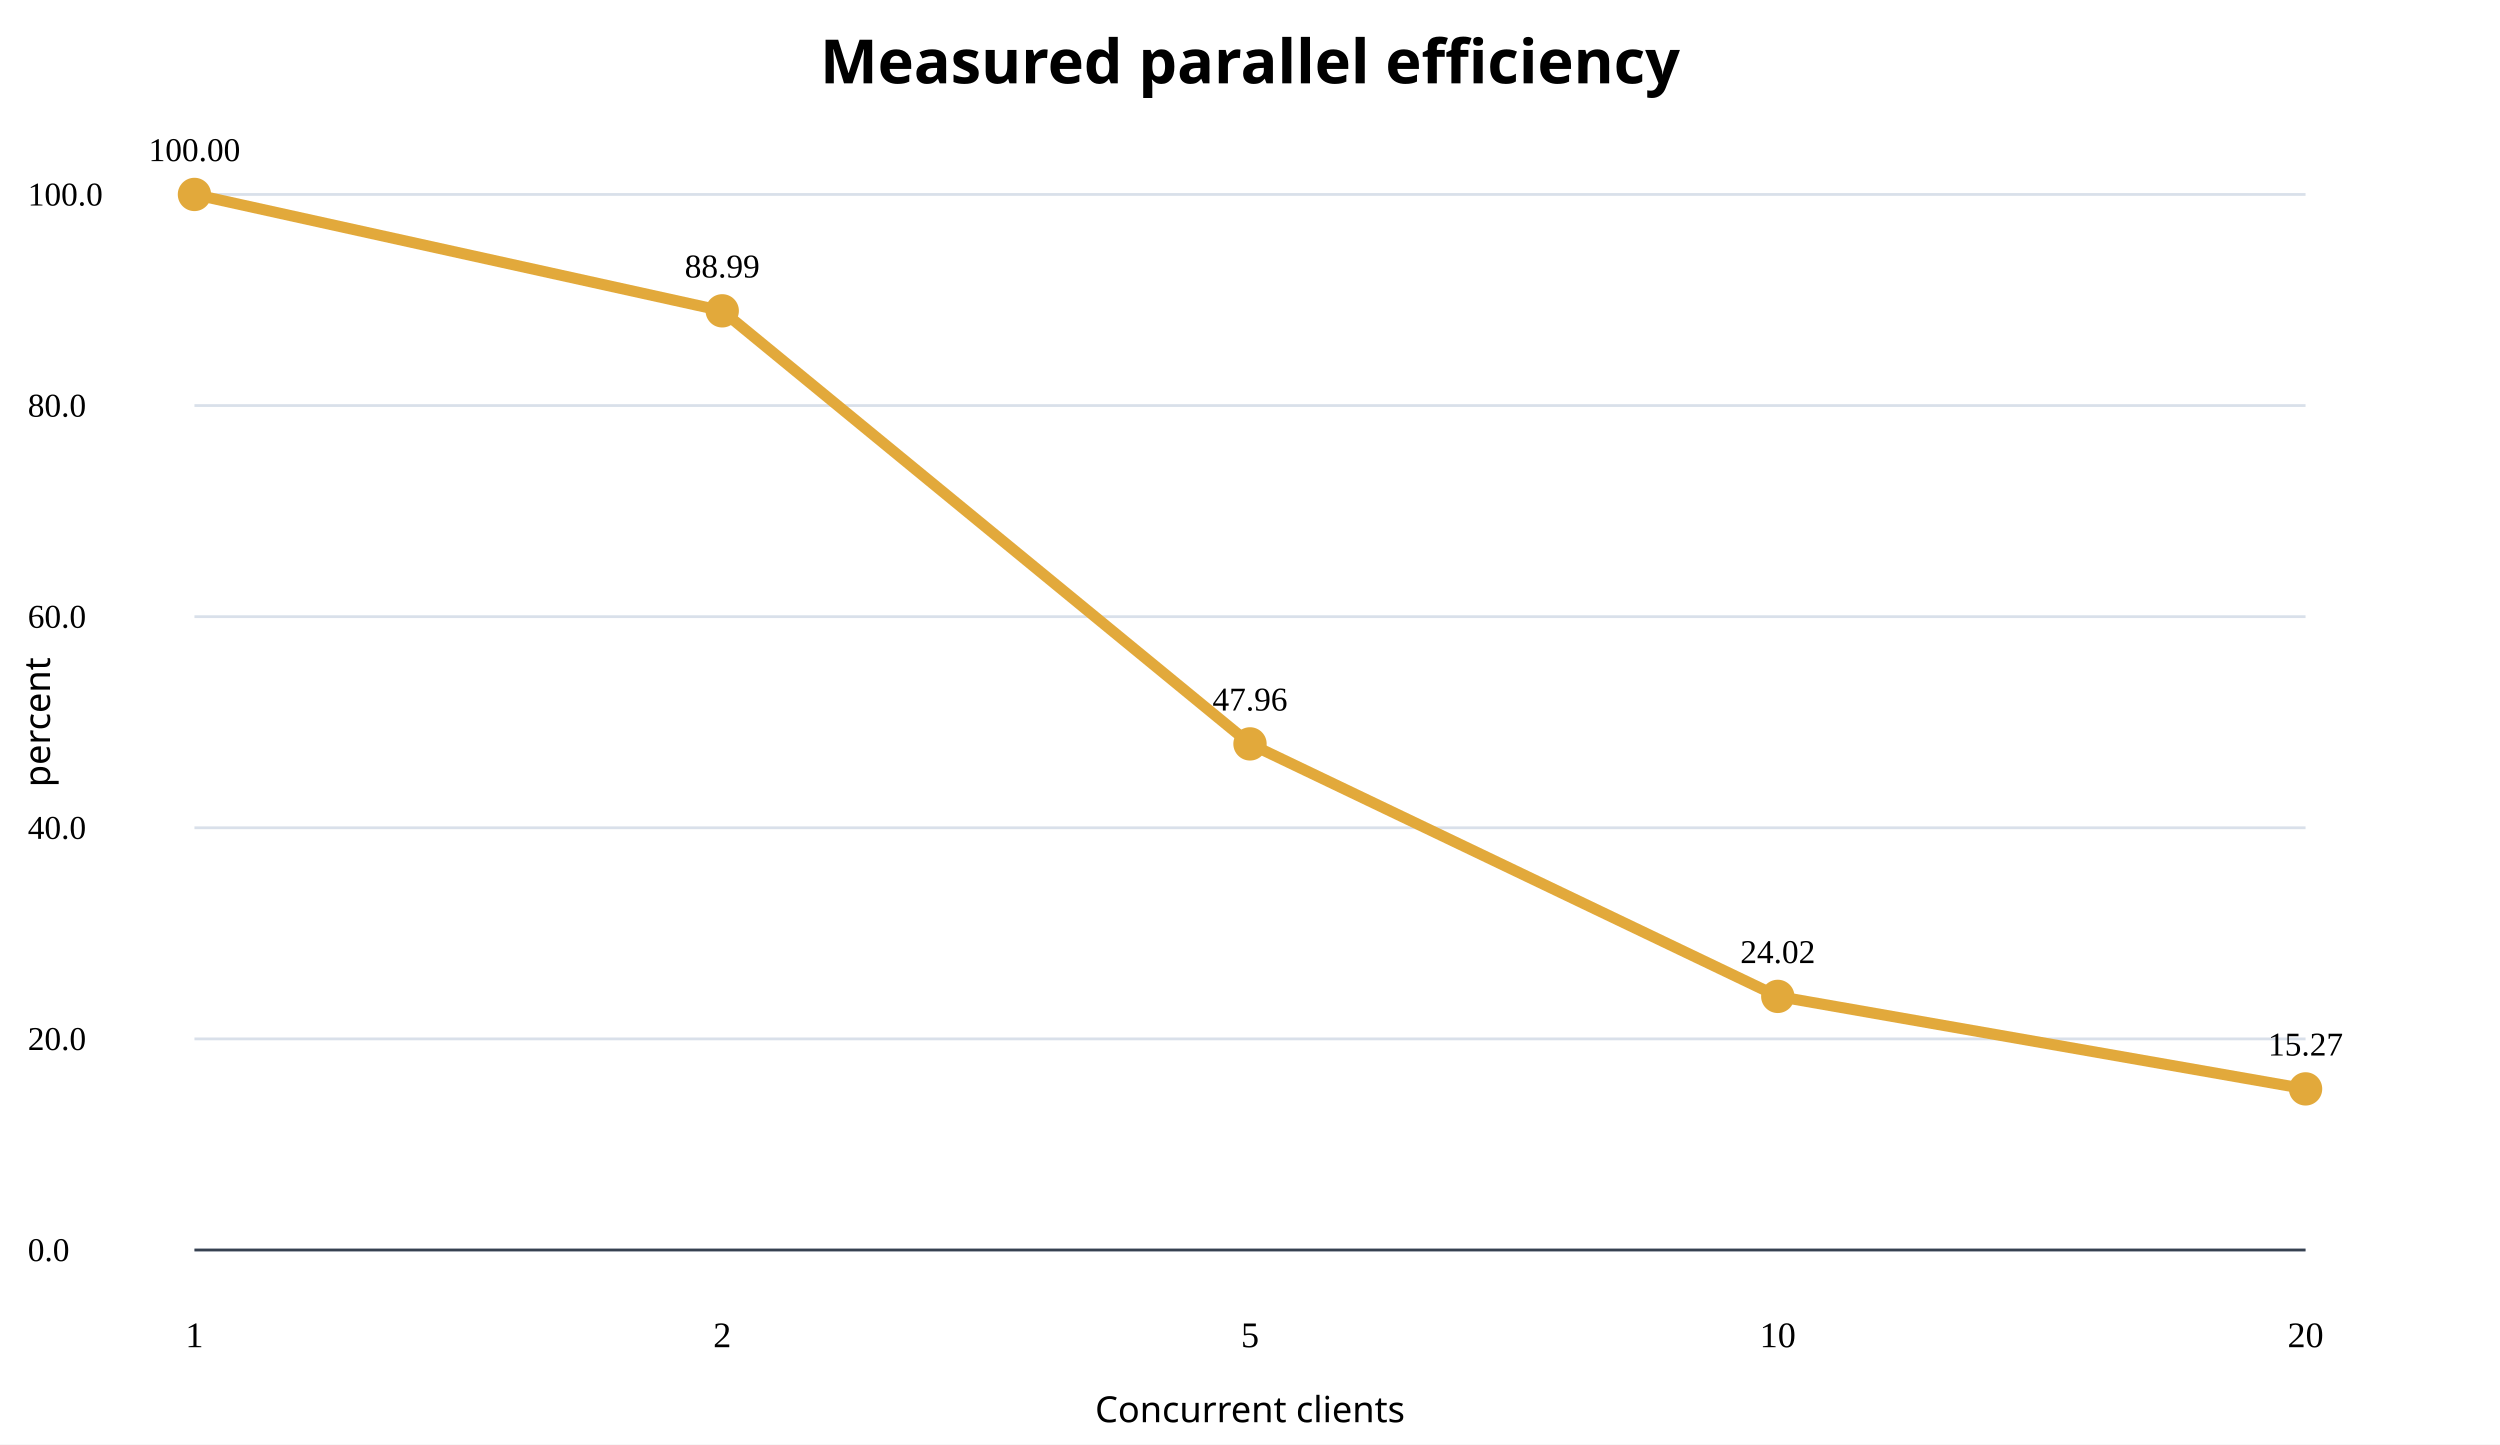
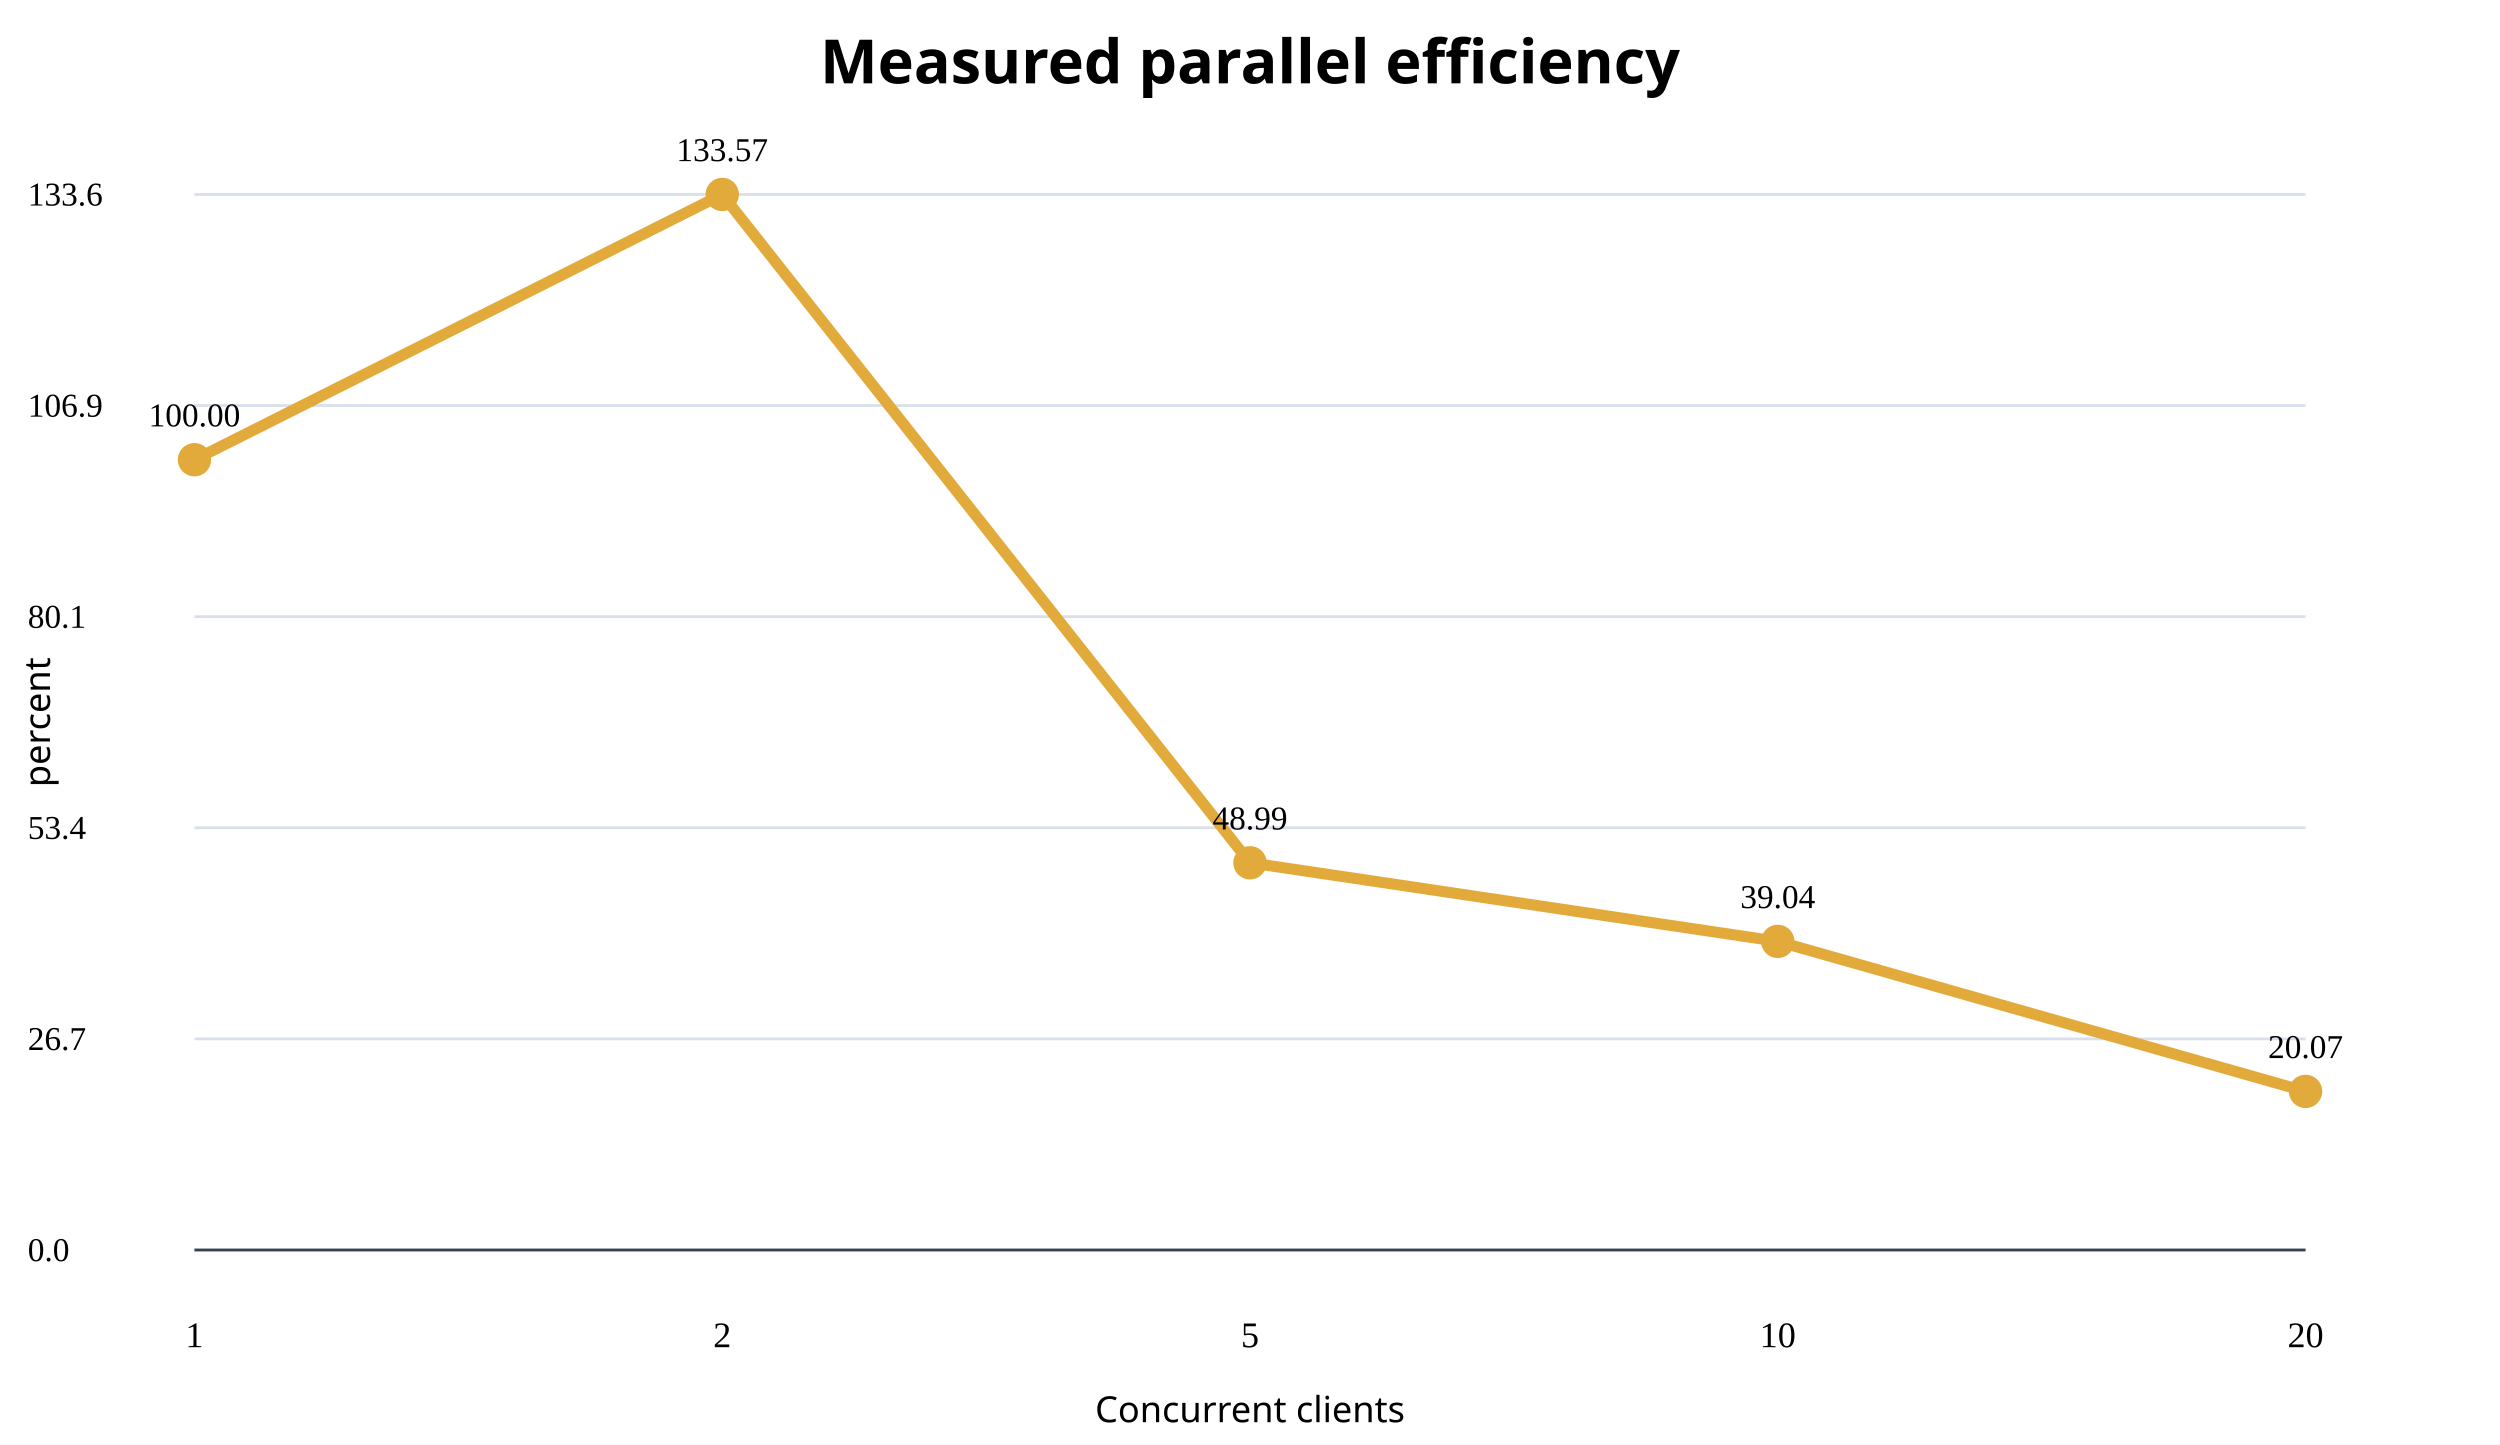
<svg xmlns="http://www.w3.org/2000/svg" width="900" height="520" viewBox="0 0 900 520">
  <rect width="100%" height="100%" fill="white" />
  <text x="450.0" y="30" text-anchor="middle" font-family="sans-serif" font-size="22" font-weight="bold">Measured parallel efficiency</text>
  <line x1="70" y1="450.0" x2="830" y2="450.0" stroke="#d9e0ea" />
  <text x="10" y="454.0" font-size="12">0.0</text>
  <line x1="70" y1="374.0" x2="830" y2="374.0" stroke="#d9e0ea" />
-   <text x="10" y="378.0" font-size="12">20.0</text>
+   <text x="10" y="378.0" font-size="12">26.7</text>
  <line x1="70" y1="298.0" x2="830" y2="298.0" stroke="#d9e0ea" />
-   <text x="10" y="302.0" font-size="12">40.0</text>
+   <text x="10" y="302.0" font-size="12">53.4</text>
  <line x1="70" y1="222.0" x2="830" y2="222.0" stroke="#d9e0ea" />
-   <text x="10" y="226.0" font-size="12">60.0</text>
+   <text x="10" y="226.0" font-size="12">80.1</text>
  <line x1="70" y1="146.0" x2="830" y2="146.0" stroke="#d9e0ea" />
-   <text x="10" y="150.0" font-size="12">80.0</text>
+   <text x="10" y="150.0" font-size="12">106.9</text>
  <line x1="70" y1="70.0" x2="830" y2="70.0" stroke="#d9e0ea" />
-   <text x="10" y="74.0" font-size="12">100.0</text>
+   <text x="10" y="74.0" font-size="12">133.6</text>
  <line x1="70" y1="450" x2="830" y2="450" stroke="#374151" />
-   <polyline points="70.0,70.0 260.0,111.9 450.0,267.8 640.0,358.7 830.0,392.0" fill="none" stroke="#e2a93b" stroke-width="4" />
-   <circle cx="70.0" cy="70.0" r="6" fill="#e2a93b" />
-   <text x="70.0" y="58.0" text-anchor="middle" font-size="12">100.00</text>
-   <circle cx="260.0" cy="111.9" r="6" fill="#e2a93b" />
-   <text x="260.0" y="99.9" text-anchor="middle" font-size="12">88.99</text>
-   <circle cx="450.0" cy="267.8" r="6" fill="#e2a93b" />
-   <text x="450.0" y="255.8" text-anchor="middle" font-size="12">47.96</text>
-   <circle cx="640.0" cy="358.7" r="6" fill="#e2a93b" />
-   <text x="640.0" y="346.7" text-anchor="middle" font-size="12">24.02</text>
-   <circle cx="830.0" cy="392.0" r="6" fill="#e2a93b" />
-   <text x="830.0" y="380.0" text-anchor="middle" font-size="12">15.27</text>
+   <polyline points="70.0,165.5 260.0,70.0 450.0,310.6 640.0,338.9 830.0,392.9" fill="none" stroke="#e2a93b" stroke-width="4" />
+   <circle cx="70.0" cy="165.5" r="6" fill="#e2a93b" />
+   <text x="70.0" y="153.5" text-anchor="middle" font-size="12">100.00</text>
+   <circle cx="260.0" cy="70.0" r="6" fill="#e2a93b" />
+   <text x="260.0" y="58.0" text-anchor="middle" font-size="12">133.57</text>
+   <circle cx="450.0" cy="310.6" r="6" fill="#e2a93b" />
+   <text x="450.0" y="298.6" text-anchor="middle" font-size="12">48.99</text>
+   <circle cx="640.0" cy="338.9" r="6" fill="#e2a93b" />
+   <text x="640.0" y="326.9" text-anchor="middle" font-size="12">39.04</text>
+   <circle cx="830.0" cy="392.9" r="6" fill="#e2a93b" />
+   <text x="830.0" y="380.9" text-anchor="middle" font-size="12">20.07</text>
  <text x="70.0" y="485" text-anchor="middle" font-size="13">1</text>
  <text x="260.0" y="485" text-anchor="middle" font-size="13">2</text>
  <text x="450.0" y="485" text-anchor="middle" font-size="13">5</text>
  <text x="640.0" y="485" text-anchor="middle" font-size="13">10</text>
  <text x="830.0" y="485" text-anchor="middle" font-size="13">20</text>
  <text x="450.0" y="512" text-anchor="middle" font-family="sans-serif" font-size="13">Concurrent clients</text>
  <text x="18" y="260.0" transform="rotate(-90 18 260.0)" text-anchor="middle" font-family="sans-serif" font-size="13">percent</text>
</svg>
